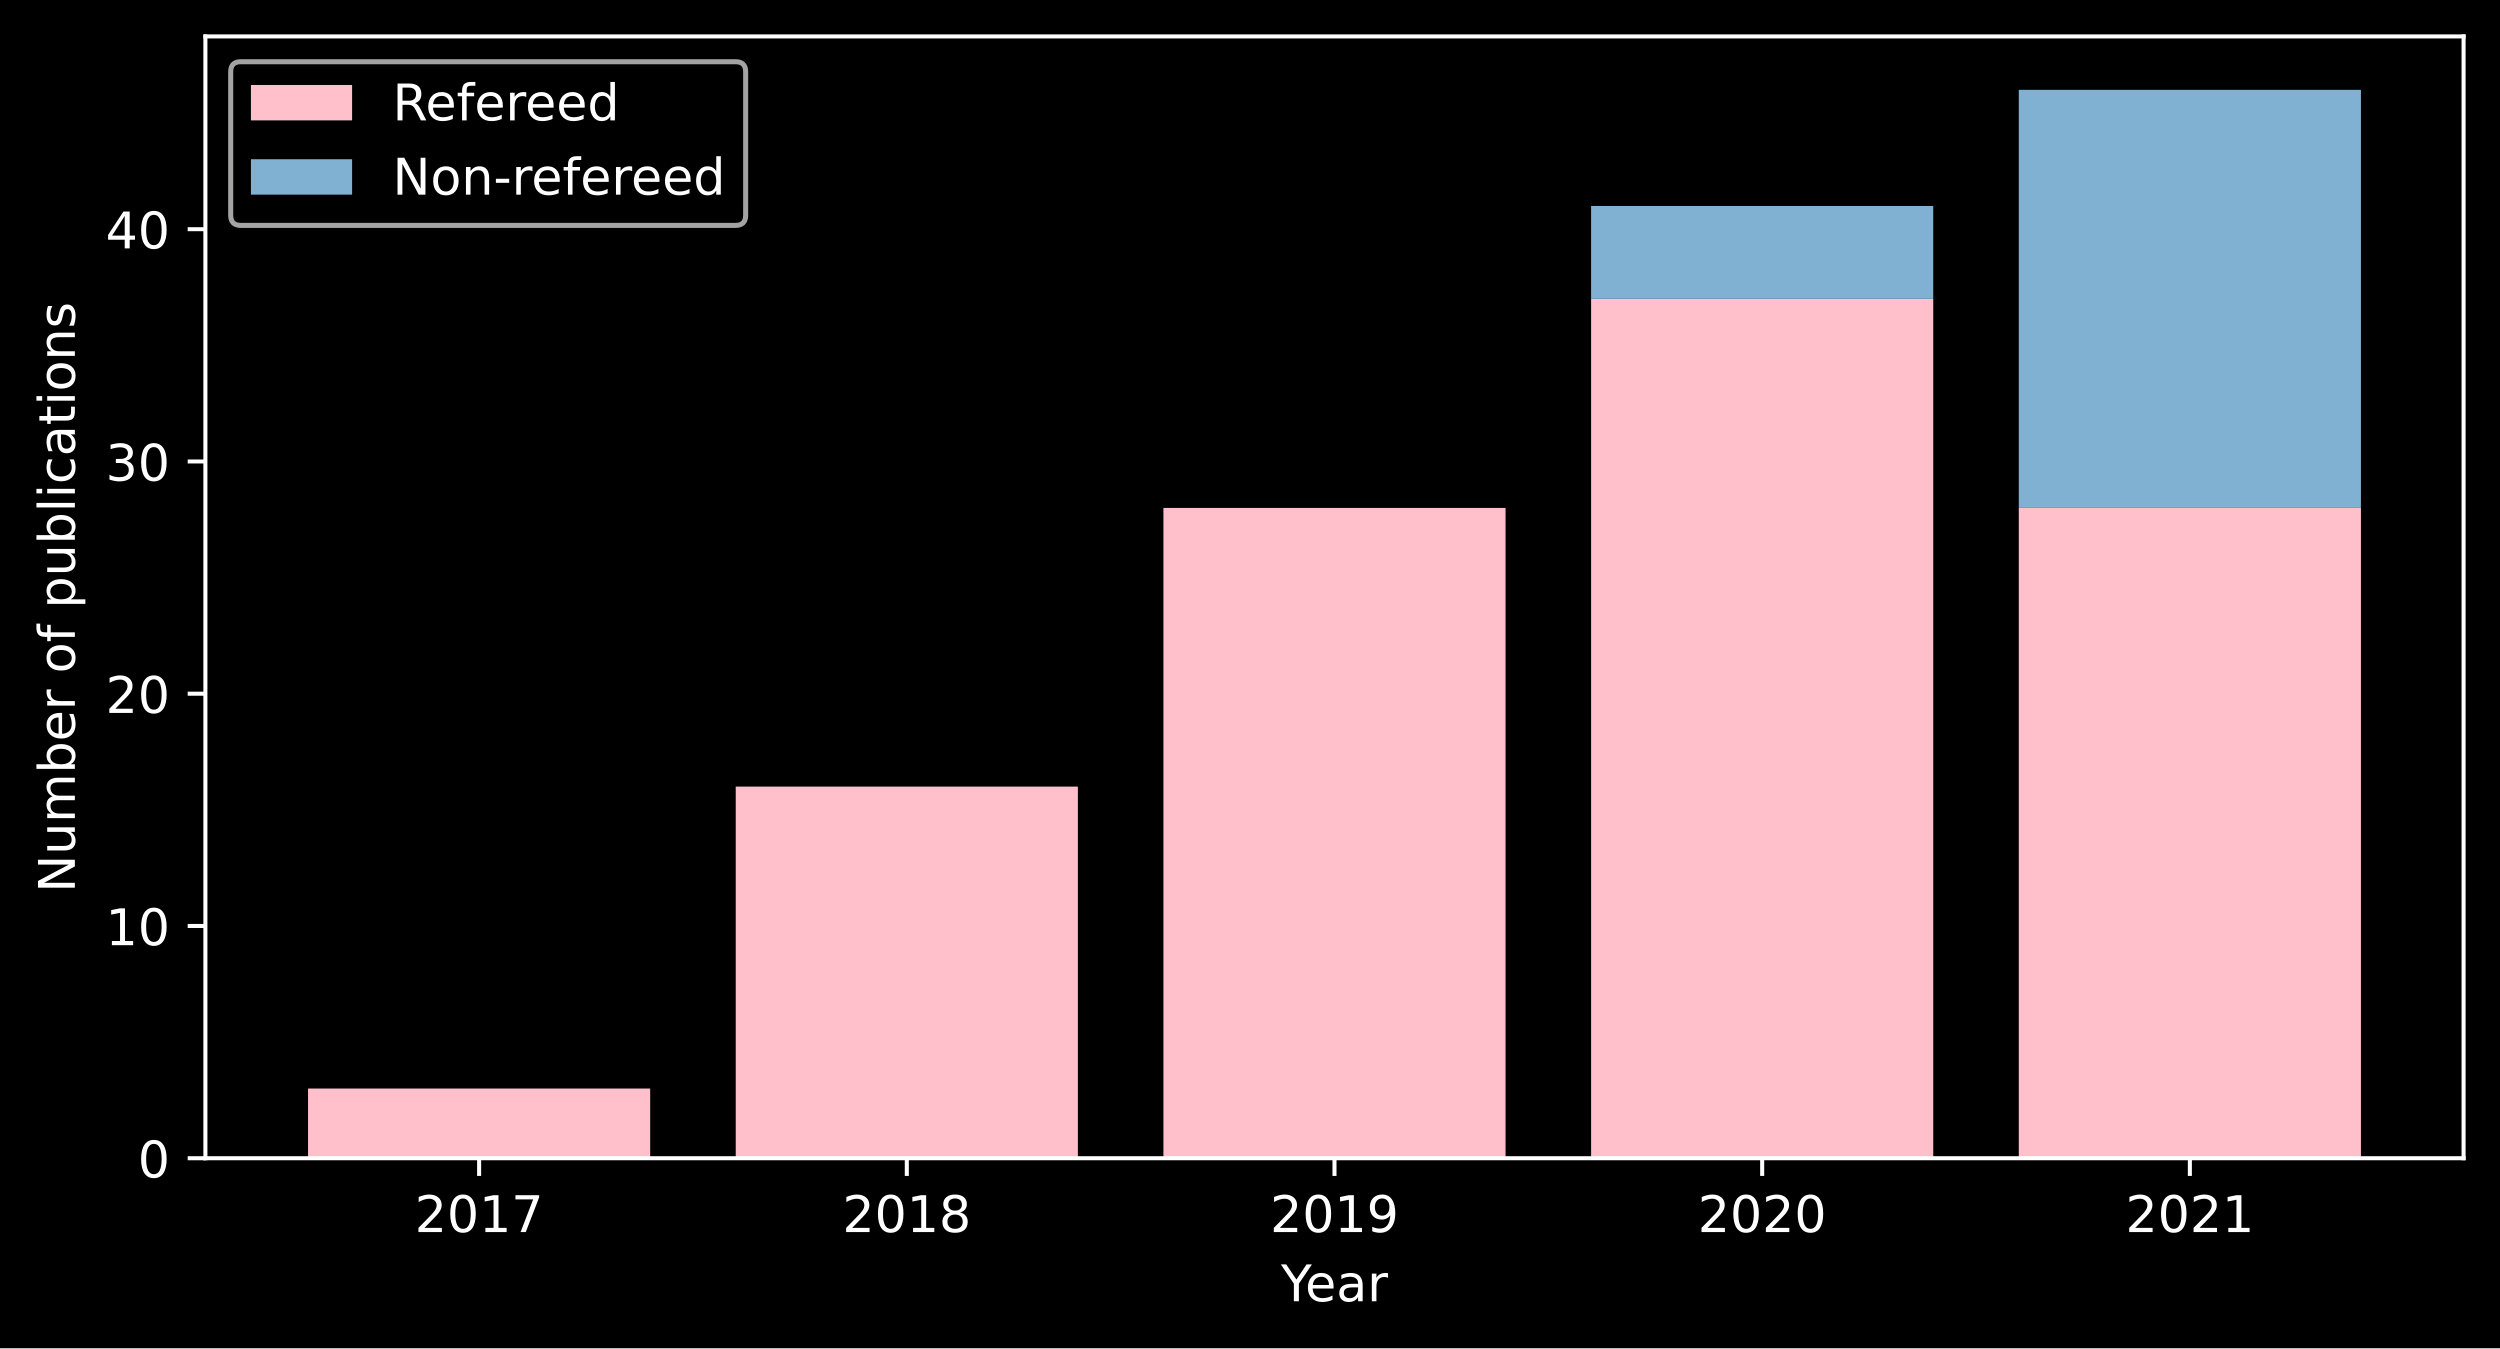
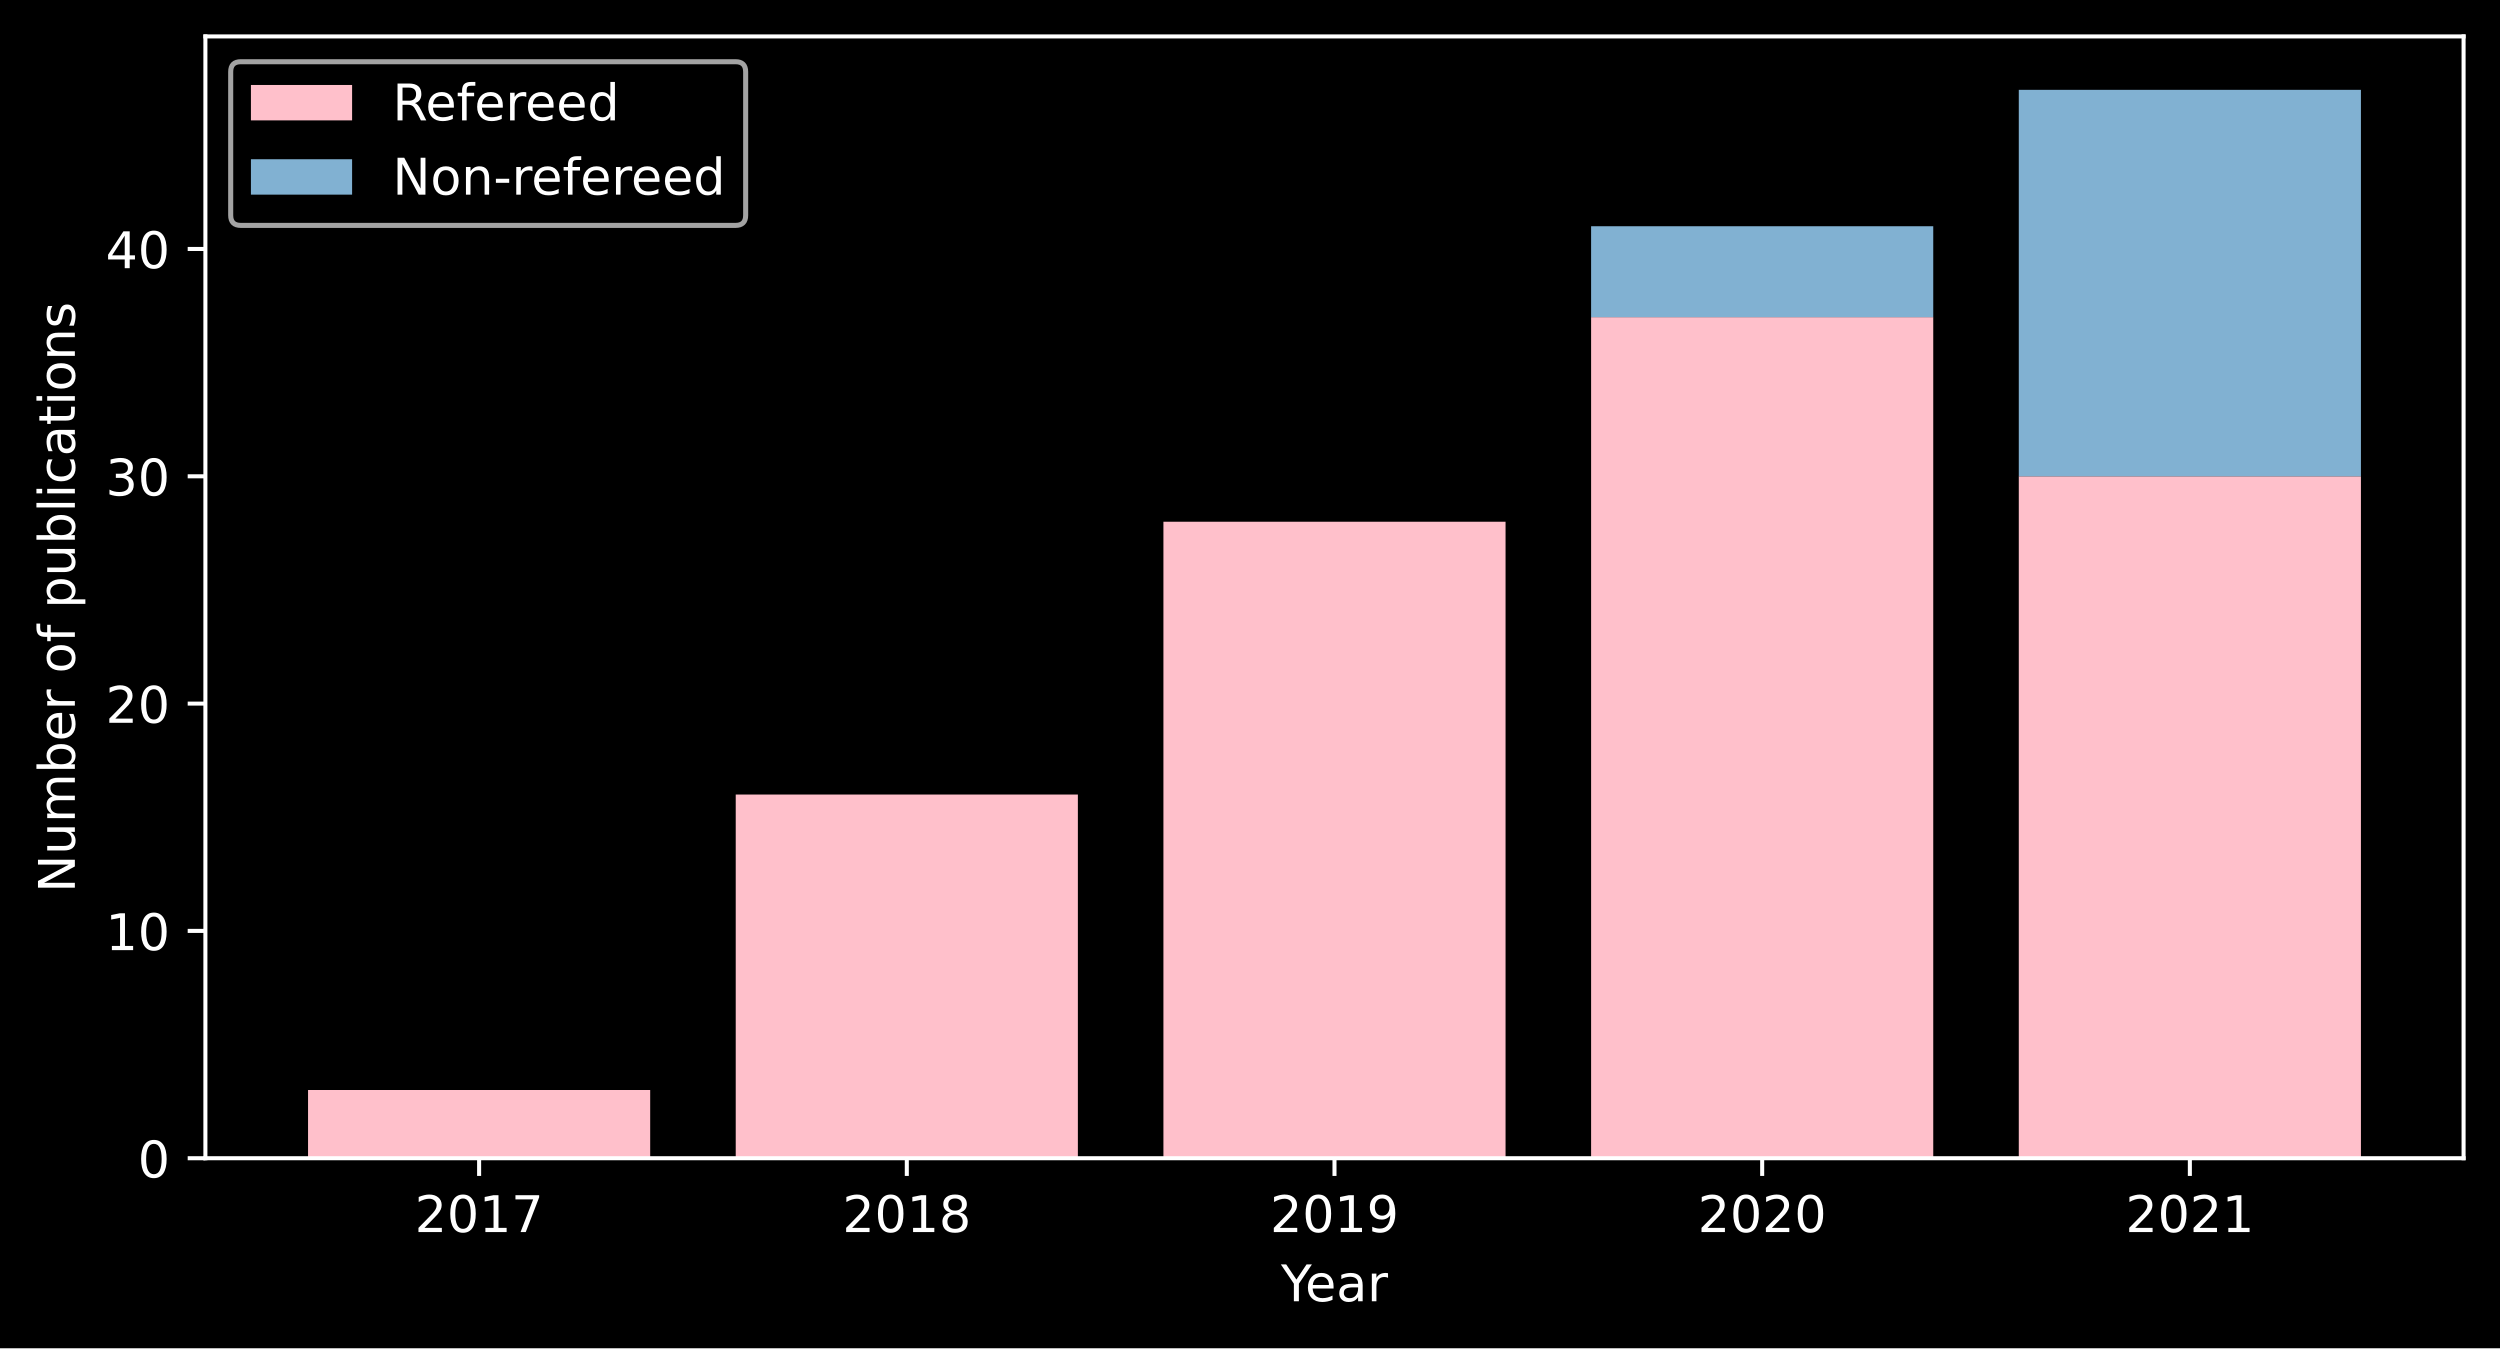
<svg xmlns="http://www.w3.org/2000/svg" xmlns:xlink="http://www.w3.org/1999/xlink" height="266.516pt" version="1.1" viewBox="0 0 494.203 266.516" width="494.203pt">
  <defs>
    <style type="text/css">*{stroke-linecap:butt;stroke-linejoin:round;}</style>
  </defs>
  <g id="figure_1">
    <g id="patch_1">
      <path d="M 0 266.516  L 494.203 266.516  L 494.203 0  L 0 0  z " />
    </g>
    <g id="axes_1">
      <g id="patch_2">
        <path d="M 40.603 228.96  L 487.003 228.96  L 487.003 7.2  L 40.603 7.2  z " />
      </g>
      <g id="patch_3">
-         <path clip-path="url(#pf1a6b467a3)" d="M 399.076 228.96  L 466.712 228.96  L 466.712 100.403  L 399.076 100.403  z " style="fill:#ffc0cb;" />
+         <path clip-path="url(#pac577b56d5)" d="M 399.076 228.96  L 466.712 228.96  L 466.712 94.151  L 399.076 94.151  z " style="fill:#ffc0cb;" />
      </g>
      <g id="patch_4">
-         <path clip-path="url(#pf1a6b467a3)" d="M 314.53 228.96  L 382.167 228.96  L 382.167 59.082  L 314.53 59.082  z " style="fill:#ffc0cb;" />
+         <path clip-path="url(#pac577b56d5)" d="M 314.53 228.96  L 382.167 228.96  L 382.167 62.696  L 314.53 62.696  z " style="fill:#ffc0cb;" />
      </g>
      <g id="patch_5">
-         <path clip-path="url(#pf1a6b467a3)" d="M 229.985 228.96  L 297.621 228.96  L 297.621 100.403  L 229.985 100.403  z " style="fill:#ffc0cb;" />
+         <path clip-path="url(#pac577b56d5)" d="M 229.985 228.96  L 297.621 228.96  L 297.621 103.139  L 229.985 103.139  z " style="fill:#ffc0cb;" />
      </g>
      <g id="patch_6">
-         <path clip-path="url(#pf1a6b467a3)" d="M 145.439 228.96  L 213.076 228.96  L 213.076 155.499  L 145.439 155.499  z " style="fill:#ffc0cb;" />
+         <path clip-path="url(#pac577b56d5)" d="M 145.439 228.96  L 213.076 228.96  L 213.076 157.062  L 145.439 157.062  z " style="fill:#ffc0cb;" />
      </g>
      <g id="patch_7">
-         <path clip-path="url(#pf1a6b467a3)" d="M 60.894 228.96  L 128.53 228.96  L 128.53 215.186  L 60.894 215.186  z " style="fill:#ffc0cb;" />
+         <path clip-path="url(#pac577b56d5)" d="M 60.894 228.96  L 128.53 228.96  L 128.53 215.479  L 60.894 215.479  z " style="fill:#ffc0cb;" />
      </g>
      <g id="patch_8">
-         <path clip-path="url(#pf1a6b467a3)" d="M 399.076 100.403  L 466.712 100.403  L 466.712 17.76  L 399.076 17.76  z " style="fill:#81b1d2;" />
+         <path clip-path="url(#pac577b56d5)" d="M 399.076 94.151  L 466.712 94.151  L 466.712 17.76  L 399.076 17.76  z " style="fill:#81b1d2;" />
      </g>
      <g id="patch_9">
-         <path clip-path="url(#pf1a6b467a3)" d="M 314.53 59.082  L 382.167 59.082  L 382.167 40.717  L 314.53 40.717  z " style="fill:#81b1d2;" />
+         <path clip-path="url(#pac577b56d5)" d="M 314.53 62.696  L 382.167 62.696  L 382.167 44.722  L 314.53 44.722  z " style="fill:#81b1d2;" />
      </g>
      <g id="patch_10">
-         <path clip-path="url(#pf1a6b467a3)" d="M 229.985 100.403  L 297.621 100.403  L 297.621 100.403  L 229.985 100.403  z " style="fill:#81b1d2;" />
+         <path clip-path="url(#pac577b56d5)" d="M 229.985 103.139  L 297.621 103.139  L 297.621 103.139  L 229.985 103.139  z " style="fill:#81b1d2;" />
      </g>
      <g id="patch_11">
-         <path clip-path="url(#pf1a6b467a3)" d="M 145.439 155.499  L 213.076 155.499  L 213.076 155.499  L 145.439 155.499  z " style="fill:#81b1d2;" />
+         <path clip-path="url(#pac577b56d5)" d="M 145.439 157.062  L 213.076 157.062  L 213.076 157.062  L 145.439 157.062  z " style="fill:#81b1d2;" />
      </g>
      <g id="patch_12">
-         <path clip-path="url(#pf1a6b467a3)" d="M 60.894 215.186  L 128.53 215.186  L 128.53 215.186  L 60.894 215.186  z " style="fill:#81b1d2;" />
+         <path clip-path="url(#pac577b56d5)" d="M 60.894 215.479  L 128.53 215.479  L 128.53 215.479  L 60.894 215.479  z " style="fill:#81b1d2;" />
      </g>
      <g id="matplotlib.axis_1">
        <g id="xtick_1">
          <g id="line2d_1">
            <defs>
-               <path d="M 0 0  L 0 3.5  " id="mfeb63eb710" style="stroke:#ffffff;stroke-width:0.8;" />
-             </defs>
-             <g>
-               <use style="fill:#ffffff;stroke:#ffffff;stroke-width:0.8;" x="432.894" xlink:href="#mfeb63eb710" y="228.96" />
+               <path d="M 0 0  L 0 3.5  " id="m18d8215af0" style="stroke:#ffffff;stroke-width:0.8;" />
+             </defs>
+             <g>
+               <use style="fill:#ffffff;stroke:#ffffff;stroke-width:0.8;" x="432.894" xlink:href="#m18d8215af0" y="228.96" />
            </g>
          </g>
          <g id="text_1">
            <g style="fill:#ffffff;" transform="translate(420.169 243.5584)scale(0.1 -0.1)">
              <defs>
                <path d="M 1228 531  L 3431 531  L 3431 0  L 469 0  L 469 531  Q 828 903 1448 1529  Q 2069 2156 2228 2338  Q 2531 2678 2651 2914  Q 2772 3150 2772 3378  Q 2772 3750 2511 3984  Q 2250 4219 1831 4219  Q 1534 4219 1204 4116  Q 875 4013 500 3803  L 500 4441  Q 881 4594 1212 4672  Q 1544 4750 1819 4750  Q 2544 4750 2975 4387  Q 3406 4025 3406 3419  Q 3406 3131 3298 2873  Q 3191 2616 2906 2266  Q 2828 2175 2409 1742  Q 1991 1309 1228 531  z " id="DejaVuSans-32" transform="scale(0.015625)" />
                <path d="M 2034 4250  Q 1547 4250 1301 3770  Q 1056 3291 1056 2328  Q 1056 1369 1301 889  Q 1547 409 2034 409  Q 2525 409 2770 889  Q 3016 1369 3016 2328  Q 3016 3291 2770 3770  Q 2525 4250 2034 4250  z M 2034 4750  Q 2819 4750 3233 4129  Q 3647 3509 3647 2328  Q 3647 1150 3233 529  Q 2819 -91 2034 -91  Q 1250 -91 836 529  Q 422 1150 422 2328  Q 422 3509 836 4129  Q 1250 4750 2034 4750  z " id="DejaVuSans-30" transform="scale(0.015625)" />
                <path d="M 794 531  L 1825 531  L 1825 4091  L 703 3866  L 703 4441  L 1819 4666  L 2450 4666  L 2450 531  L 3481 531  L 3481 0  L 794 0  L 794 531  z " id="DejaVuSans-31" transform="scale(0.015625)" />
              </defs>
              <use xlink:href="#DejaVuSans-32" />
              <use x="63.623" xlink:href="#DejaVuSans-30" />
              <use x="127.246" xlink:href="#DejaVuSans-32" />
              <use x="190.869" xlink:href="#DejaVuSans-31" />
            </g>
          </g>
        </g>
        <g id="xtick_2">
          <g id="line2d_2">
            <g>
-               <use style="fill:#ffffff;stroke:#ffffff;stroke-width:0.8;" x="348.349" xlink:href="#mfeb63eb710" y="228.96" />
+               <use style="fill:#ffffff;stroke:#ffffff;stroke-width:0.8;" x="348.349" xlink:href="#m18d8215af0" y="228.96" />
            </g>
          </g>
          <g id="text_2">
            <g style="fill:#ffffff;" transform="translate(335.6236 243.5584)scale(0.1 -0.1)">
              <use xlink:href="#DejaVuSans-32" />
              <use x="63.623" xlink:href="#DejaVuSans-30" />
              <use x="127.246" xlink:href="#DejaVuSans-32" />
              <use x="190.869" xlink:href="#DejaVuSans-30" />
            </g>
          </g>
        </g>
        <g id="xtick_3">
          <g id="line2d_3">
            <g>
-               <use style="fill:#ffffff;stroke:#ffffff;stroke-width:0.8;" x="263.803" xlink:href="#mfeb63eb710" y="228.96" />
+               <use style="fill:#ffffff;stroke:#ffffff;stroke-width:0.8;" x="263.803" xlink:href="#m18d8215af0" y="228.96" />
            </g>
          </g>
          <g id="text_3">
            <g style="fill:#ffffff;" transform="translate(251.0781 243.5584)scale(0.1 -0.1)">
              <defs>
                <path d="M 703 97  L 703 672  Q 941 559 1184 500  Q 1428 441 1663 441  Q 2288 441 2617 861  Q 2947 1281 2994 2138  Q 2813 1869 2534 1725  Q 2256 1581 1919 1581  Q 1219 1581 811 2004  Q 403 2428 403 3163  Q 403 3881 828 4315  Q 1253 4750 1959 4750  Q 2769 4750 3195 4129  Q 3622 3509 3622 2328  Q 3622 1225 3098 567  Q 2575 -91 1691 -91  Q 1453 -91 1209 -44  Q 966 3 703 97  z M 1959 2075  Q 2384 2075 2632 2365  Q 2881 2656 2881 3163  Q 2881 3666 2632 3958  Q 2384 4250 1959 4250  Q 1534 4250 1286 3958  Q 1038 3666 1038 3163  Q 1038 2656 1286 2365  Q 1534 2075 1959 2075  z " id="DejaVuSans-39" transform="scale(0.015625)" />
              </defs>
              <use xlink:href="#DejaVuSans-32" />
              <use x="63.623" xlink:href="#DejaVuSans-30" />
              <use x="127.246" xlink:href="#DejaVuSans-31" />
              <use x="190.869" xlink:href="#DejaVuSans-39" />
            </g>
          </g>
        </g>
        <g id="xtick_4">
          <g id="line2d_4">
            <g>
-               <use style="fill:#ffffff;stroke:#ffffff;stroke-width:0.8;" x="179.258" xlink:href="#mfeb63eb710" y="228.96" />
+               <use style="fill:#ffffff;stroke:#ffffff;stroke-width:0.8;" x="179.258" xlink:href="#m18d8215af0" y="228.96" />
            </g>
          </g>
          <g id="text_4">
            <g style="fill:#ffffff;" transform="translate(166.5327 243.5584)scale(0.1 -0.1)">
              <defs>
                <path d="M 2034 2216  Q 1584 2216 1326 1975  Q 1069 1734 1069 1313  Q 1069 891 1326 650  Q 1584 409 2034 409  Q 2484 409 2743 651  Q 3003 894 3003 1313  Q 3003 1734 2745 1975  Q 2488 2216 2034 2216  z M 1403 2484  Q 997 2584 770 2862  Q 544 3141 544 3541  Q 544 4100 942 4425  Q 1341 4750 2034 4750  Q 2731 4750 3128 4425  Q 3525 4100 3525 3541  Q 3525 3141 3298 2862  Q 3072 2584 2669 2484  Q 3125 2378 3379 2068  Q 3634 1759 3634 1313  Q 3634 634 3220 271  Q 2806 -91 2034 -91  Q 1263 -91 848 271  Q 434 634 434 1313  Q 434 1759 690 2068  Q 947 2378 1403 2484  z M 1172 3481  Q 1172 3119 1398 2916  Q 1625 2713 2034 2713  Q 2441 2713 2670 2916  Q 2900 3119 2900 3481  Q 2900 3844 2670 4047  Q 2441 4250 2034 4250  Q 1625 4250 1398 4047  Q 1172 3844 1172 3481  z " id="DejaVuSans-38" transform="scale(0.015625)" />
              </defs>
              <use xlink:href="#DejaVuSans-32" />
              <use x="63.623" xlink:href="#DejaVuSans-30" />
              <use x="127.246" xlink:href="#DejaVuSans-31" />
              <use x="190.869" xlink:href="#DejaVuSans-38" />
            </g>
          </g>
        </g>
        <g id="xtick_5">
          <g id="line2d_5">
            <g>
-               <use style="fill:#ffffff;stroke:#ffffff;stroke-width:0.8;" x="94.712" xlink:href="#mfeb63eb710" y="228.96" />
+               <use style="fill:#ffffff;stroke:#ffffff;stroke-width:0.8;" x="94.712" xlink:href="#m18d8215af0" y="228.96" />
            </g>
          </g>
          <g id="text_5">
            <g style="fill:#ffffff;" transform="translate(81.98722 243.5584)scale(0.1 -0.1)">
              <defs>
                <path d="M 525 4666  L 3525 4666  L 3525 4397  L 1831 0  L 1172 0  L 2766 4134  L 525 4134  L 525 4666  z " id="DejaVuSans-37" transform="scale(0.015625)" />
              </defs>
              <use xlink:href="#DejaVuSans-32" />
              <use x="63.623" xlink:href="#DejaVuSans-30" />
              <use x="127.246" xlink:href="#DejaVuSans-31" />
              <use x="190.869" xlink:href="#DejaVuSans-37" />
            </g>
          </g>
        </g>
        <g id="text_6">
          <g style="fill:#ffffff;" transform="translate(253.2156 257.2366)scale(0.1 -0.1)">
            <defs>
              <path d="M -13 4666  L 666 4666  L 1959 2747  L 3244 4666  L 3922 4666  L 2272 2222  L 2272 0  L 1638 0  L 1638 2222  L -13 4666  z " id="DejaVuSans-59" transform="scale(0.015625)" />
              <path d="M 3597 1894  L 3597 1613  L 953 1613  Q 991 1019 1311 708  Q 1631 397 2203 397  Q 2534 397 2845 478  Q 3156 559 3463 722  L 3463 178  Q 3153 47 2828 -22  Q 2503 -91 2169 -91  Q 1331 -91 842 396  Q 353 884 353 1716  Q 353 2575 817 3079  Q 1281 3584 2069 3584  Q 2775 3584 3186 3129  Q 3597 2675 3597 1894  z M 3022 2063  Q 3016 2534 2758 2815  Q 2500 3097 2075 3097  Q 1594 3097 1305 2825  Q 1016 2553 972 2059  L 3022 2063  z " id="DejaVuSans-65" transform="scale(0.015625)" />
              <path d="M 2194 1759  Q 1497 1759 1228 1600  Q 959 1441 959 1056  Q 959 750 1161 570  Q 1363 391 1709 391  Q 2188 391 2477 730  Q 2766 1069 2766 1631  L 2766 1759  L 2194 1759  z M 3341 1997  L 3341 0  L 2766 0  L 2766 531  Q 2569 213 2275 61  Q 1981 -91 1556 -91  Q 1019 -91 701 211  Q 384 513 384 1019  Q 384 1609 779 1909  Q 1175 2209 1959 2209  L 2766 2209  L 2766 2266  Q 2766 2663 2505 2880  Q 2244 3097 1772 3097  Q 1472 3097 1187 3025  Q 903 2953 641 2809  L 641 3341  Q 956 3463 1253 3523  Q 1550 3584 1831 3584  Q 2591 3584 2966 3190  Q 3341 2797 3341 1997  z " id="DejaVuSans-61" transform="scale(0.015625)" />
              <path d="M 2631 2963  Q 2534 3019 2420 3045  Q 2306 3072 2169 3072  Q 1681 3072 1420 2755  Q 1159 2438 1159 1844  L 1159 0  L 581 0  L 581 3500  L 1159 3500  L 1159 2956  Q 1341 3275 1631 3429  Q 1922 3584 2338 3584  Q 2397 3584 2469 3576  Q 2541 3569 2628 3553  L 2631 2963  z " id="DejaVuSans-72" transform="scale(0.015625)" />
            </defs>
            <use xlink:href="#DejaVuSans-59" />
            <use x="47.834" xlink:href="#DejaVuSans-65" />
            <use x="109.357" xlink:href="#DejaVuSans-61" />
            <use x="170.637" xlink:href="#DejaVuSans-72" />
          </g>
        </g>
      </g>
      <g id="matplotlib.axis_2">
        <g id="ytick_1">
          <g id="line2d_6">
            <defs>
-               <path d="M 0 0  L -3.5 0  " id="mb6db6df61b" style="stroke:#ffffff;stroke-width:0.8;" />
-             </defs>
-             <g>
-               <use style="fill:#ffffff;stroke:#ffffff;stroke-width:0.8;" x="40.603" xlink:href="#mb6db6df61b" y="228.96" />
+               <path d="M 0 0  L -3.5 0  " id="mf7bf9f0e14" style="stroke:#ffffff;stroke-width:0.8;" />
+             </defs>
+             <g>
+               <use style="fill:#ffffff;stroke:#ffffff;stroke-width:0.8;" x="40.603" xlink:href="#mf7bf9f0e14" y="228.96" />
            </g>
          </g>
          <g id="text_7">
            <g style="fill:#ffffff;" transform="translate(27.24063 232.7592)scale(0.1 -0.1)">
              <use xlink:href="#DejaVuSans-30" />
            </g>
          </g>
        </g>
        <g id="ytick_2">
          <g id="line2d_7">
            <g>
-               <use style="fill:#ffffff;stroke:#ffffff;stroke-width:0.8;" x="40.603" xlink:href="#mb6db6df61b" y="183.047" />
+               <use style="fill:#ffffff;stroke:#ffffff;stroke-width:0.8;" x="40.603" xlink:href="#mf7bf9f0e14" y="184.024" />
            </g>
          </g>
          <g id="text_8">
-             <g style="fill:#ffffff;" transform="translate(20.87813 186.8462)scale(0.1 -0.1)">
+             <g style="fill:#ffffff;" transform="translate(20.87813 187.823)scale(0.1 -0.1)">
              <use xlink:href="#DejaVuSans-31" />
              <use x="63.623" xlink:href="#DejaVuSans-30" />
            </g>
          </g>
        </g>
        <g id="ytick_3">
          <g id="line2d_8">
            <g>
-               <use style="fill:#ffffff;stroke:#ffffff;stroke-width:0.8;" x="40.603" xlink:href="#mb6db6df61b" y="137.134" />
+               <use style="fill:#ffffff;stroke:#ffffff;stroke-width:0.8;" x="40.603" xlink:href="#mf7bf9f0e14" y="139.088" />
            </g>
          </g>
          <g id="text_9">
-             <g style="fill:#ffffff;" transform="translate(20.87813 140.9331)scale(0.1 -0.1)">
+             <g style="fill:#ffffff;" transform="translate(20.87813 142.8869)scale(0.1 -0.1)">
              <use xlink:href="#DejaVuSans-32" />
              <use x="63.623" xlink:href="#DejaVuSans-30" />
            </g>
          </g>
        </g>
        <g id="ytick_4">
          <g id="line2d_9">
            <g>
-               <use style="fill:#ffffff;stroke:#ffffff;stroke-width:0.8;" x="40.603" xlink:href="#mb6db6df61b" y="91.221" />
+               <use style="fill:#ffffff;stroke:#ffffff;stroke-width:0.8;" x="40.603" xlink:href="#mf7bf9f0e14" y="94.151" />
            </g>
          </g>
          <g id="text_10">
-             <g style="fill:#ffffff;" transform="translate(20.87813 95.02009)scale(0.1 -0.1)">
+             <g style="fill:#ffffff;" transform="translate(20.87813 97.95071)scale(0.1 -0.1)">
              <defs>
                <path d="M 2597 2516  Q 3050 2419 3304 2112  Q 3559 1806 3559 1356  Q 3559 666 3084 287  Q 2609 -91 1734 -91  Q 1441 -91 1130 -33  Q 819 25 488 141  L 488 750  Q 750 597 1062 519  Q 1375 441 1716 441  Q 2309 441 2620 675  Q 2931 909 2931 1356  Q 2931 1769 2642 2001  Q 2353 2234 1838 2234  L 1294 2234  L 1294 2753  L 1863 2753  Q 2328 2753 2575 2939  Q 2822 3125 2822 3475  Q 2822 3834 2567 4026  Q 2313 4219 1838 4219  Q 1578 4219 1281 4162  Q 984 4106 628 3988  L 628 4550  Q 988 4650 1302 4700  Q 1616 4750 1894 4750  Q 2613 4750 3031 4423  Q 3450 4097 3450 3541  Q 3450 3153 3228 2886  Q 3006 2619 2597 2516  z " id="DejaVuSans-33" transform="scale(0.015625)" />
              </defs>
              <use xlink:href="#DejaVuSans-33" />
              <use x="63.623" xlink:href="#DejaVuSans-30" />
            </g>
          </g>
        </g>
        <g id="ytick_5">
          <g id="line2d_10">
            <g>
-               <use style="fill:#ffffff;stroke:#ffffff;stroke-width:0.8;" x="40.603" xlink:href="#mb6db6df61b" y="45.308" />
+               <use style="fill:#ffffff;stroke:#ffffff;stroke-width:0.8;" x="40.603" xlink:href="#mf7bf9f0e14" y="49.215" />
            </g>
          </g>
          <g id="text_11">
-             <g style="fill:#ffffff;" transform="translate(20.87813 49.10704)scale(0.1 -0.1)">
+             <g style="fill:#ffffff;" transform="translate(20.87813 53.01454)scale(0.1 -0.1)">
              <defs>
                <path d="M 2419 4116  L 825 1625  L 2419 1625  L 2419 4116  z M 2253 4666  L 3047 4666  L 3047 1625  L 3713 1625  L 3713 1100  L 3047 1100  L 3047 0  L 2419 0  L 2419 1100  L 313 1100  L 313 1709  L 2253 4666  z " id="DejaVuSans-34" transform="scale(0.015625)" />
              </defs>
              <use xlink:href="#DejaVuSans-34" />
              <use x="63.623" xlink:href="#DejaVuSans-30" />
            </g>
          </g>
        </g>
        <g id="text_12">
          <g style="fill:#ffffff;" transform="translate(14.79844 176.4542)rotate(-90)scale(0.1 -0.1)">
            <defs>
              <path d="M 628 4666  L 1478 4666  L 3547 763  L 3547 4666  L 4159 4666  L 4159 0  L 3309 0  L 1241 3903  L 1241 0  L 628 0  L 628 4666  z " id="DejaVuSans-4e" transform="scale(0.015625)" />
              <path d="M 544 1381  L 544 3500  L 1119 3500  L 1119 1403  Q 1119 906 1312 657  Q 1506 409 1894 409  Q 2359 409 2629 706  Q 2900 1003 2900 1516  L 2900 3500  L 3475 3500  L 3475 0  L 2900 0  L 2900 538  Q 2691 219 2414 64  Q 2138 -91 1772 -91  Q 1169 -91 856 284  Q 544 659 544 1381  z M 1991 3584  L 1991 3584  z " id="DejaVuSans-75" transform="scale(0.015625)" />
              <path d="M 3328 2828  Q 3544 3216 3844 3400  Q 4144 3584 4550 3584  Q 5097 3584 5394 3201  Q 5691 2819 5691 2113  L 5691 0  L 5113 0  L 5113 2094  Q 5113 2597 4934 2840  Q 4756 3084 4391 3084  Q 3944 3084 3684 2787  Q 3425 2491 3425 1978  L 3425 0  L 2847 0  L 2847 2094  Q 2847 2600 2669 2842  Q 2491 3084 2119 3084  Q 1678 3084 1418 2786  Q 1159 2488 1159 1978  L 1159 0  L 581 0  L 581 3500  L 1159 3500  L 1159 2956  Q 1356 3278 1631 3431  Q 1906 3584 2284 3584  Q 2666 3584 2933 3390  Q 3200 3197 3328 2828  z " id="DejaVuSans-6d" transform="scale(0.015625)" />
              <path d="M 3116 1747  Q 3116 2381 2855 2742  Q 2594 3103 2138 3103  Q 1681 3103 1420 2742  Q 1159 2381 1159 1747  Q 1159 1113 1420 752  Q 1681 391 2138 391  Q 2594 391 2855 752  Q 3116 1113 3116 1747  z M 1159 2969  Q 1341 3281 1617 3432  Q 1894 3584 2278 3584  Q 2916 3584 3314 3078  Q 3713 2572 3713 1747  Q 3713 922 3314 415  Q 2916 -91 2278 -91  Q 1894 -91 1617 61  Q 1341 213 1159 525  L 1159 0  L 581 0  L 581 4863  L 1159 4863  L 1159 2969  z " id="DejaVuSans-62" transform="scale(0.015625)" />
              <path id="DejaVuSans-20" transform="scale(0.015625)" />
              <path d="M 1959 3097  Q 1497 3097 1228 2736  Q 959 2375 959 1747  Q 959 1119 1226 758  Q 1494 397 1959 397  Q 2419 397 2687 759  Q 2956 1122 2956 1747  Q 2956 2369 2687 2733  Q 2419 3097 1959 3097  z M 1959 3584  Q 2709 3584 3137 3096  Q 3566 2609 3566 1747  Q 3566 888 3137 398  Q 2709 -91 1959 -91  Q 1206 -91 779 398  Q 353 888 353 1747  Q 353 2609 779 3096  Q 1206 3584 1959 3584  z " id="DejaVuSans-6f" transform="scale(0.015625)" />
              <path d="M 2375 4863  L 2375 4384  L 1825 4384  Q 1516 4384 1395 4259  Q 1275 4134 1275 3809  L 1275 3500  L 2222 3500  L 2222 3053  L 1275 3053  L 1275 0  L 697 0  L 697 3053  L 147 3053  L 147 3500  L 697 3500  L 697 3744  Q 697 4328 969 4595  Q 1241 4863 1831 4863  L 2375 4863  z " id="DejaVuSans-66" transform="scale(0.015625)" />
              <path d="M 1159 525  L 1159 -1331  L 581 -1331  L 581 3500  L 1159 3500  L 1159 2969  Q 1341 3281 1617 3432  Q 1894 3584 2278 3584  Q 2916 3584 3314 3078  Q 3713 2572 3713 1747  Q 3713 922 3314 415  Q 2916 -91 2278 -91  Q 1894 -91 1617 61  Q 1341 213 1159 525  z M 3116 1747  Q 3116 2381 2855 2742  Q 2594 3103 2138 3103  Q 1681 3103 1420 2742  Q 1159 2381 1159 1747  Q 1159 1113 1420 752  Q 1681 391 2138 391  Q 2594 391 2855 752  Q 3116 1113 3116 1747  z " id="DejaVuSans-70" transform="scale(0.015625)" />
              <path d="M 603 4863  L 1178 4863  L 1178 0  L 603 0  L 603 4863  z " id="DejaVuSans-6c" transform="scale(0.015625)" />
              <path d="M 603 3500  L 1178 3500  L 1178 0  L 603 0  L 603 3500  z M 603 4863  L 1178 4863  L 1178 4134  L 603 4134  L 603 4863  z " id="DejaVuSans-69" transform="scale(0.015625)" />
              <path d="M 3122 3366  L 3122 2828  Q 2878 2963 2633 3030  Q 2388 3097 2138 3097  Q 1578 3097 1268 2742  Q 959 2388 959 1747  Q 959 1106 1268 751  Q 1578 397 2138 397  Q 2388 397 2633 464  Q 2878 531 3122 666  L 3122 134  Q 2881 22 2623 -34  Q 2366 -91 2075 -91  Q 1284 -91 818 406  Q 353 903 353 1747  Q 353 2603 823 3093  Q 1294 3584 2113 3584  Q 2378 3584 2631 3529  Q 2884 3475 3122 3366  z " id="DejaVuSans-63" transform="scale(0.015625)" />
              <path d="M 1172 4494  L 1172 3500  L 2356 3500  L 2356 3053  L 1172 3053  L 1172 1153  Q 1172 725 1289 603  Q 1406 481 1766 481  L 2356 481  L 2356 0  L 1766 0  Q 1100 0 847 248  Q 594 497 594 1153  L 594 3053  L 172 3053  L 172 3500  L 594 3500  L 594 4494  L 1172 4494  z " id="DejaVuSans-74" transform="scale(0.015625)" />
              <path d="M 3513 2113  L 3513 0  L 2938 0  L 2938 2094  Q 2938 2591 2744 2837  Q 2550 3084 2163 3084  Q 1697 3084 1428 2787  Q 1159 2491 1159 1978  L 1159 0  L 581 0  L 581 3500  L 1159 3500  L 1159 2956  Q 1366 3272 1645 3428  Q 1925 3584 2291 3584  Q 2894 3584 3203 3211  Q 3513 2838 3513 2113  z " id="DejaVuSans-6e" transform="scale(0.015625)" />
              <path d="M 2834 3397  L 2834 2853  Q 2591 2978 2328 3040  Q 2066 3103 1784 3103  Q 1356 3103 1142 2972  Q 928 2841 928 2578  Q 928 2378 1081 2264  Q 1234 2150 1697 2047  L 1894 2003  Q 2506 1872 2764 1633  Q 3022 1394 3022 966  Q 3022 478 2636 193  Q 2250 -91 1575 -91  Q 1294 -91 989 -36  Q 684 19 347 128  L 347 722  Q 666 556 975 473  Q 1284 391 1588 391  Q 1994 391 2212 530  Q 2431 669 2431 922  Q 2431 1156 2273 1281  Q 2116 1406 1581 1522  L 1381 1569  Q 847 1681 609 1914  Q 372 2147 372 2553  Q 372 3047 722 3315  Q 1072 3584 1716 3584  Q 2034 3584 2315 3537  Q 2597 3491 2834 3397  z " id="DejaVuSans-73" transform="scale(0.015625)" />
            </defs>
            <use xlink:href="#DejaVuSans-4e" />
            <use x="74.805" xlink:href="#DejaVuSans-75" />
            <use x="138.184" xlink:href="#DejaVuSans-6d" />
            <use x="235.596" xlink:href="#DejaVuSans-62" />
            <use x="299.072" xlink:href="#DejaVuSans-65" />
            <use x="360.596" xlink:href="#DejaVuSans-72" />
            <use x="401.709" xlink:href="#DejaVuSans-20" />
            <use x="433.496" xlink:href="#DejaVuSans-6f" />
            <use x="494.678" xlink:href="#DejaVuSans-66" />
            <use x="529.883" xlink:href="#DejaVuSans-20" />
            <use x="561.67" xlink:href="#DejaVuSans-70" />
            <use x="625.146" xlink:href="#DejaVuSans-75" />
            <use x="688.525" xlink:href="#DejaVuSans-62" />
            <use x="752.002" xlink:href="#DejaVuSans-6c" />
            <use x="779.785" xlink:href="#DejaVuSans-69" />
            <use x="807.568" xlink:href="#DejaVuSans-63" />
            <use x="862.549" xlink:href="#DejaVuSans-61" />
            <use x="923.828" xlink:href="#DejaVuSans-74" />
            <use x="963.037" xlink:href="#DejaVuSans-69" />
            <use x="990.82" xlink:href="#DejaVuSans-6f" />
            <use x="1052.002" xlink:href="#DejaVuSans-6e" />
            <use x="1115.381" xlink:href="#DejaVuSans-73" />
          </g>
        </g>
      </g>
      <g id="patch_13">
        <path d="M 40.603 228.96  L 40.603 7.2  " style="fill:none;stroke:#ffffff;stroke-linecap:square;stroke-linejoin:miter;stroke-width:0.8;" />
      </g>
      <g id="patch_14">
        <path d="M 487.003 228.96  L 487.003 7.2  " style="fill:none;stroke:#ffffff;stroke-linecap:square;stroke-linejoin:miter;stroke-width:0.8;" />
      </g>
      <g id="patch_15">
        <path d="M 40.603 228.96  L 487.003 228.96  " style="fill:none;stroke:#ffffff;stroke-linecap:square;stroke-linejoin:miter;stroke-width:0.8;" />
      </g>
      <g id="patch_16">
        <path d="M 40.603 7.2  L 487.003 7.2  " style="fill:none;stroke:#ffffff;stroke-linecap:square;stroke-linejoin:miter;stroke-width:0.8;" />
      </g>
      <g id="legend_1">
        <g id="patch_17">
          <path d="M 47.603 44.556  L 145.402 44.556  Q 147.402 44.556 147.402 42.556  L 147.402 14.2  Q 147.402 12.2 145.402 12.2  L 47.603 12.2  Q 45.603 12.2 45.603 14.2  L 45.603 42.556  Q 45.603 44.556 47.603 44.556  z " style="opacity:0.8;stroke:#cccccc;stroke-linejoin:miter;" />
        </g>
        <g id="patch_18">
          <path d="M 49.603 23.798  L 69.603 23.798  L 69.603 16.798  L 49.603 16.798  z " style="fill:#ffc0cb;" />
        </g>
        <g id="text_13">
          <g style="fill:#ffffff;" transform="translate(77.60313 23.79844)scale(0.1 -0.1)">
            <defs>
              <path d="M 2841 2188  Q 3044 2119 3236 1894  Q 3428 1669 3622 1275  L 4263 0  L 3584 0  L 2988 1197  Q 2756 1666 2539 1819  Q 2322 1972 1947 1972  L 1259 1972  L 1259 0  L 628 0  L 628 4666  L 2053 4666  Q 2853 4666 3247 4331  Q 3641 3997 3641 3322  Q 3641 2881 3436 2590  Q 3231 2300 2841 2188  z M 1259 4147  L 1259 2491  L 2053 2491  Q 2509 2491 2742 2702  Q 2975 2913 2975 3322  Q 2975 3731 2742 3939  Q 2509 4147 2053 4147  L 1259 4147  z " id="DejaVuSans-52" transform="scale(0.015625)" />
              <path d="M 2906 2969  L 2906 4863  L 3481 4863  L 3481 0  L 2906 0  L 2906 525  Q 2725 213 2448 61  Q 2172 -91 1784 -91  Q 1150 -91 751 415  Q 353 922 353 1747  Q 353 2572 751 3078  Q 1150 3584 1784 3584  Q 2172 3584 2448 3432  Q 2725 3281 2906 2969  z M 947 1747  Q 947 1113 1208 752  Q 1469 391 1925 391  Q 2381 391 2643 752  Q 2906 1113 2906 1747  Q 2906 2381 2643 2742  Q 2381 3103 1925 3103  Q 1469 3103 1208 2742  Q 947 2381 947 1747  z " id="DejaVuSans-64" transform="scale(0.015625)" />
            </defs>
            <use xlink:href="#DejaVuSans-52" />
            <use x="64.982" xlink:href="#DejaVuSans-65" />
            <use x="126.506" xlink:href="#DejaVuSans-66" />
            <use x="161.711" xlink:href="#DejaVuSans-65" />
            <use x="223.234" xlink:href="#DejaVuSans-72" />
            <use x="262.098" xlink:href="#DejaVuSans-65" />
            <use x="323.621" xlink:href="#DejaVuSans-65" />
            <use x="385.145" xlink:href="#DejaVuSans-64" />
          </g>
        </g>
        <g id="patch_19">
          <path d="M 49.603 38.477  L 69.603 38.477  L 69.603 31.477  L 49.603 31.477  z " style="fill:#81b1d2;" />
        </g>
        <g id="text_14">
          <g style="fill:#ffffff;" transform="translate(77.60313 38.47656)scale(0.1 -0.1)">
            <defs>
              <path d="M 313 2009  L 1997 2009  L 1997 1497  L 313 1497  L 313 2009  z " id="DejaVuSans-2d" transform="scale(0.015625)" />
            </defs>
            <use xlink:href="#DejaVuSans-4e" />
            <use x="74.805" xlink:href="#DejaVuSans-6f" />
            <use x="135.986" xlink:href="#DejaVuSans-6e" />
            <use x="199.365" xlink:href="#DejaVuSans-2d" />
            <use x="235.449" xlink:href="#DejaVuSans-72" />
            <use x="274.312" xlink:href="#DejaVuSans-65" />
            <use x="335.836" xlink:href="#DejaVuSans-66" />
            <use x="371.041" xlink:href="#DejaVuSans-65" />
            <use x="432.564" xlink:href="#DejaVuSans-72" />
            <use x="471.428" xlink:href="#DejaVuSans-65" />
            <use x="532.951" xlink:href="#DejaVuSans-65" />
            <use x="594.475" xlink:href="#DejaVuSans-64" />
          </g>
        </g>
      </g>
    </g>
  </g>
  <defs>
-     <clipPath id="pf1a6b467a3">
+     <clipPath id="pac577b56d5">
      <rect height="221.76" width="446.4" x="40.603" y="7.2" />
    </clipPath>
  </defs>
</svg>
